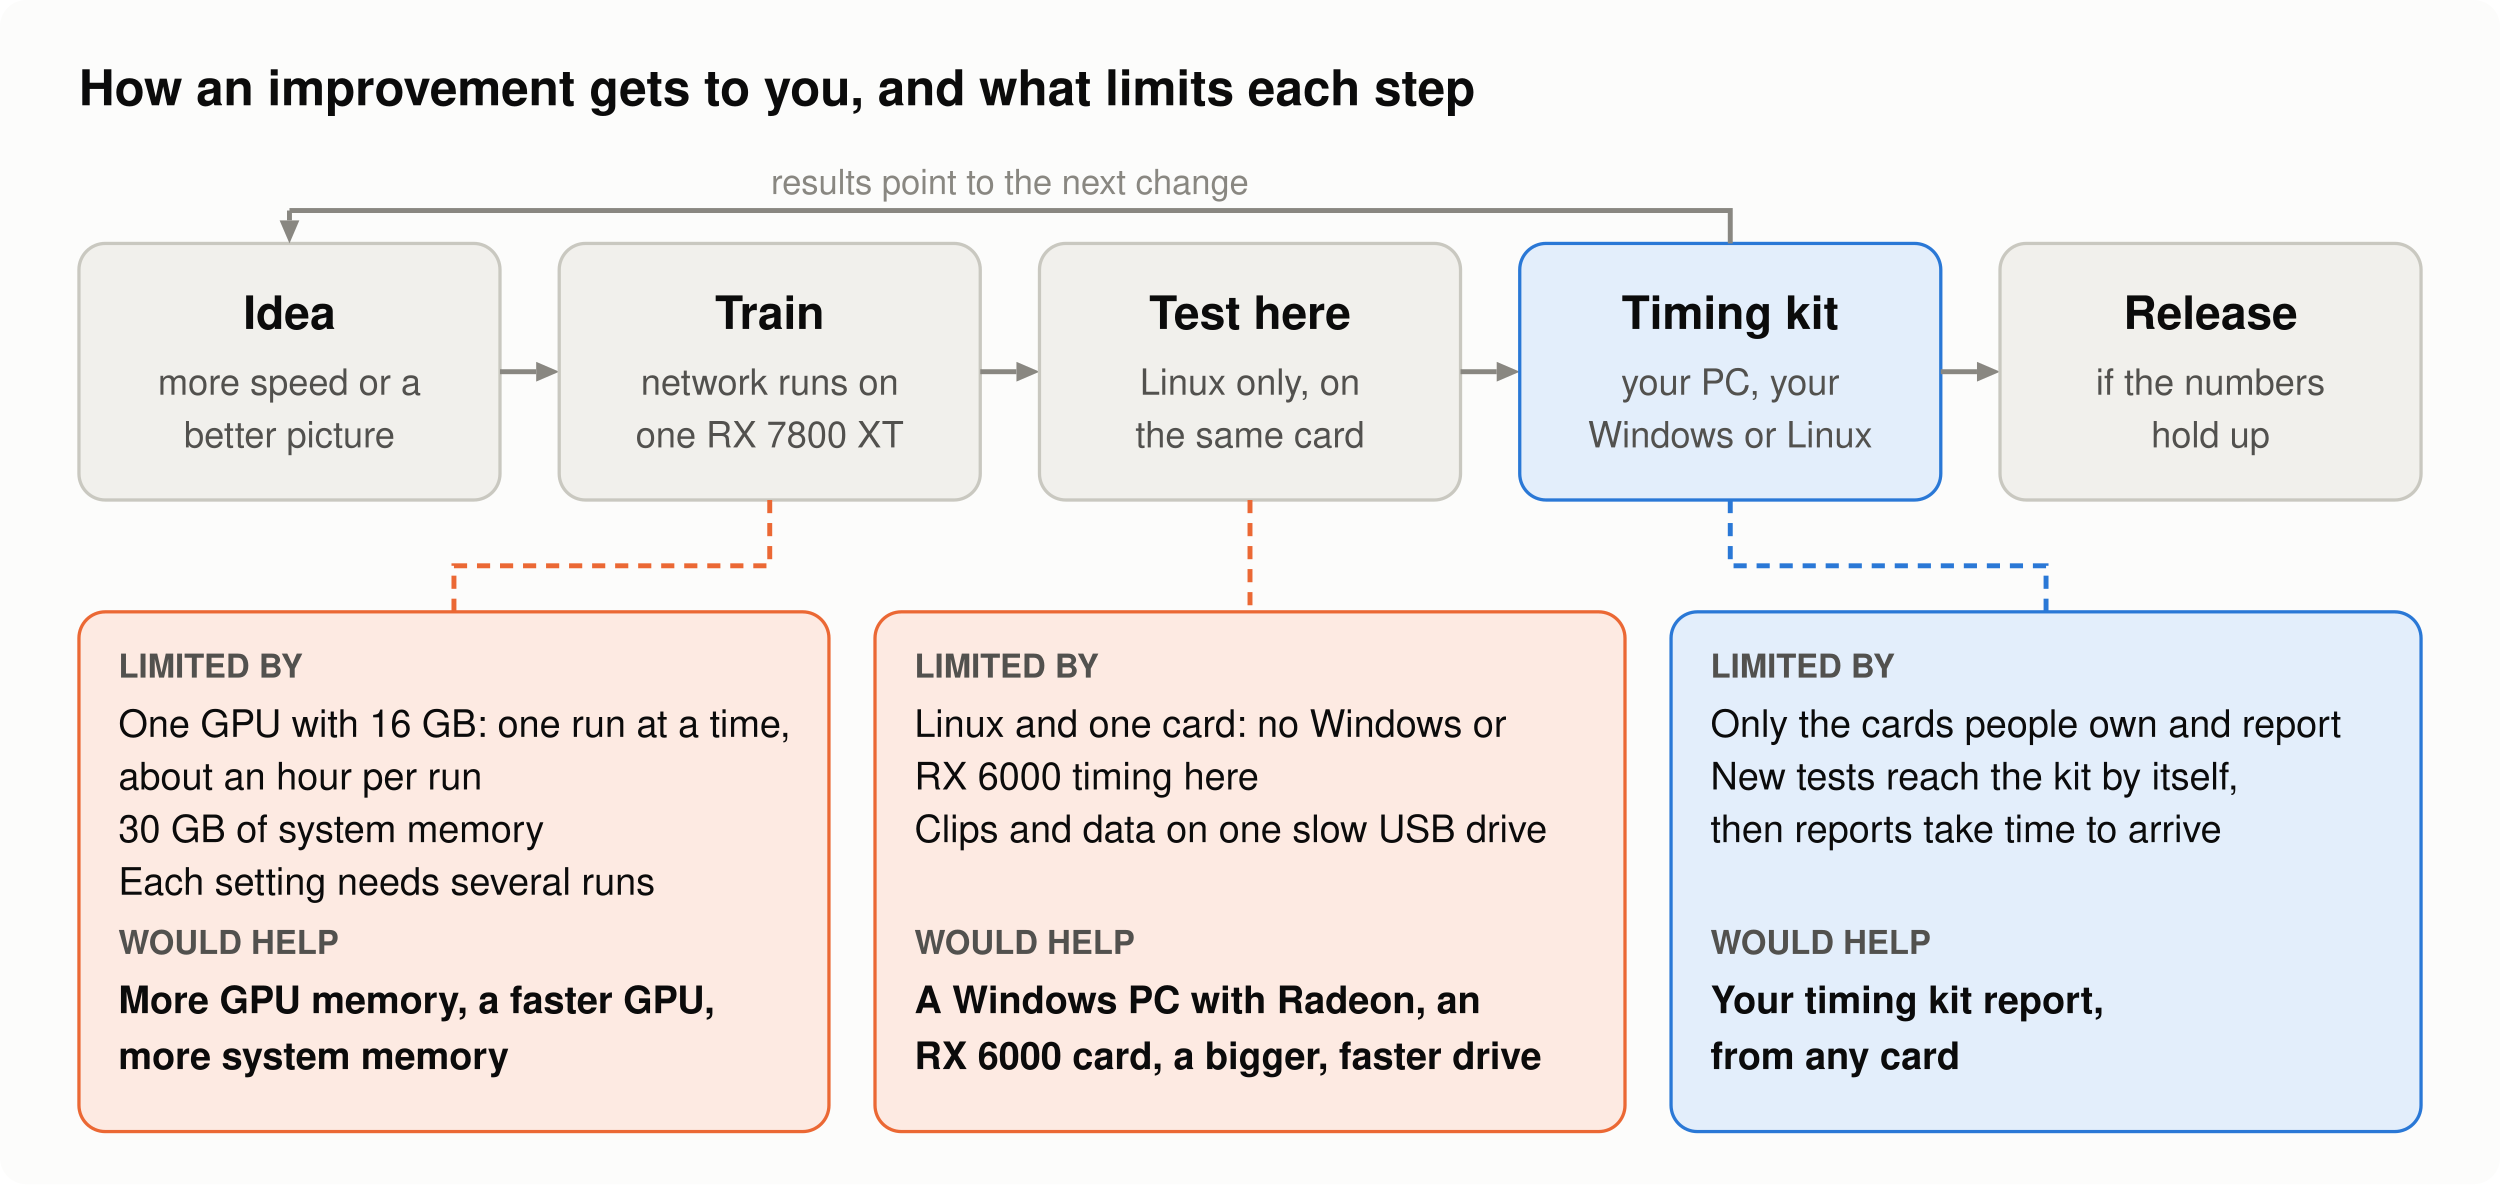
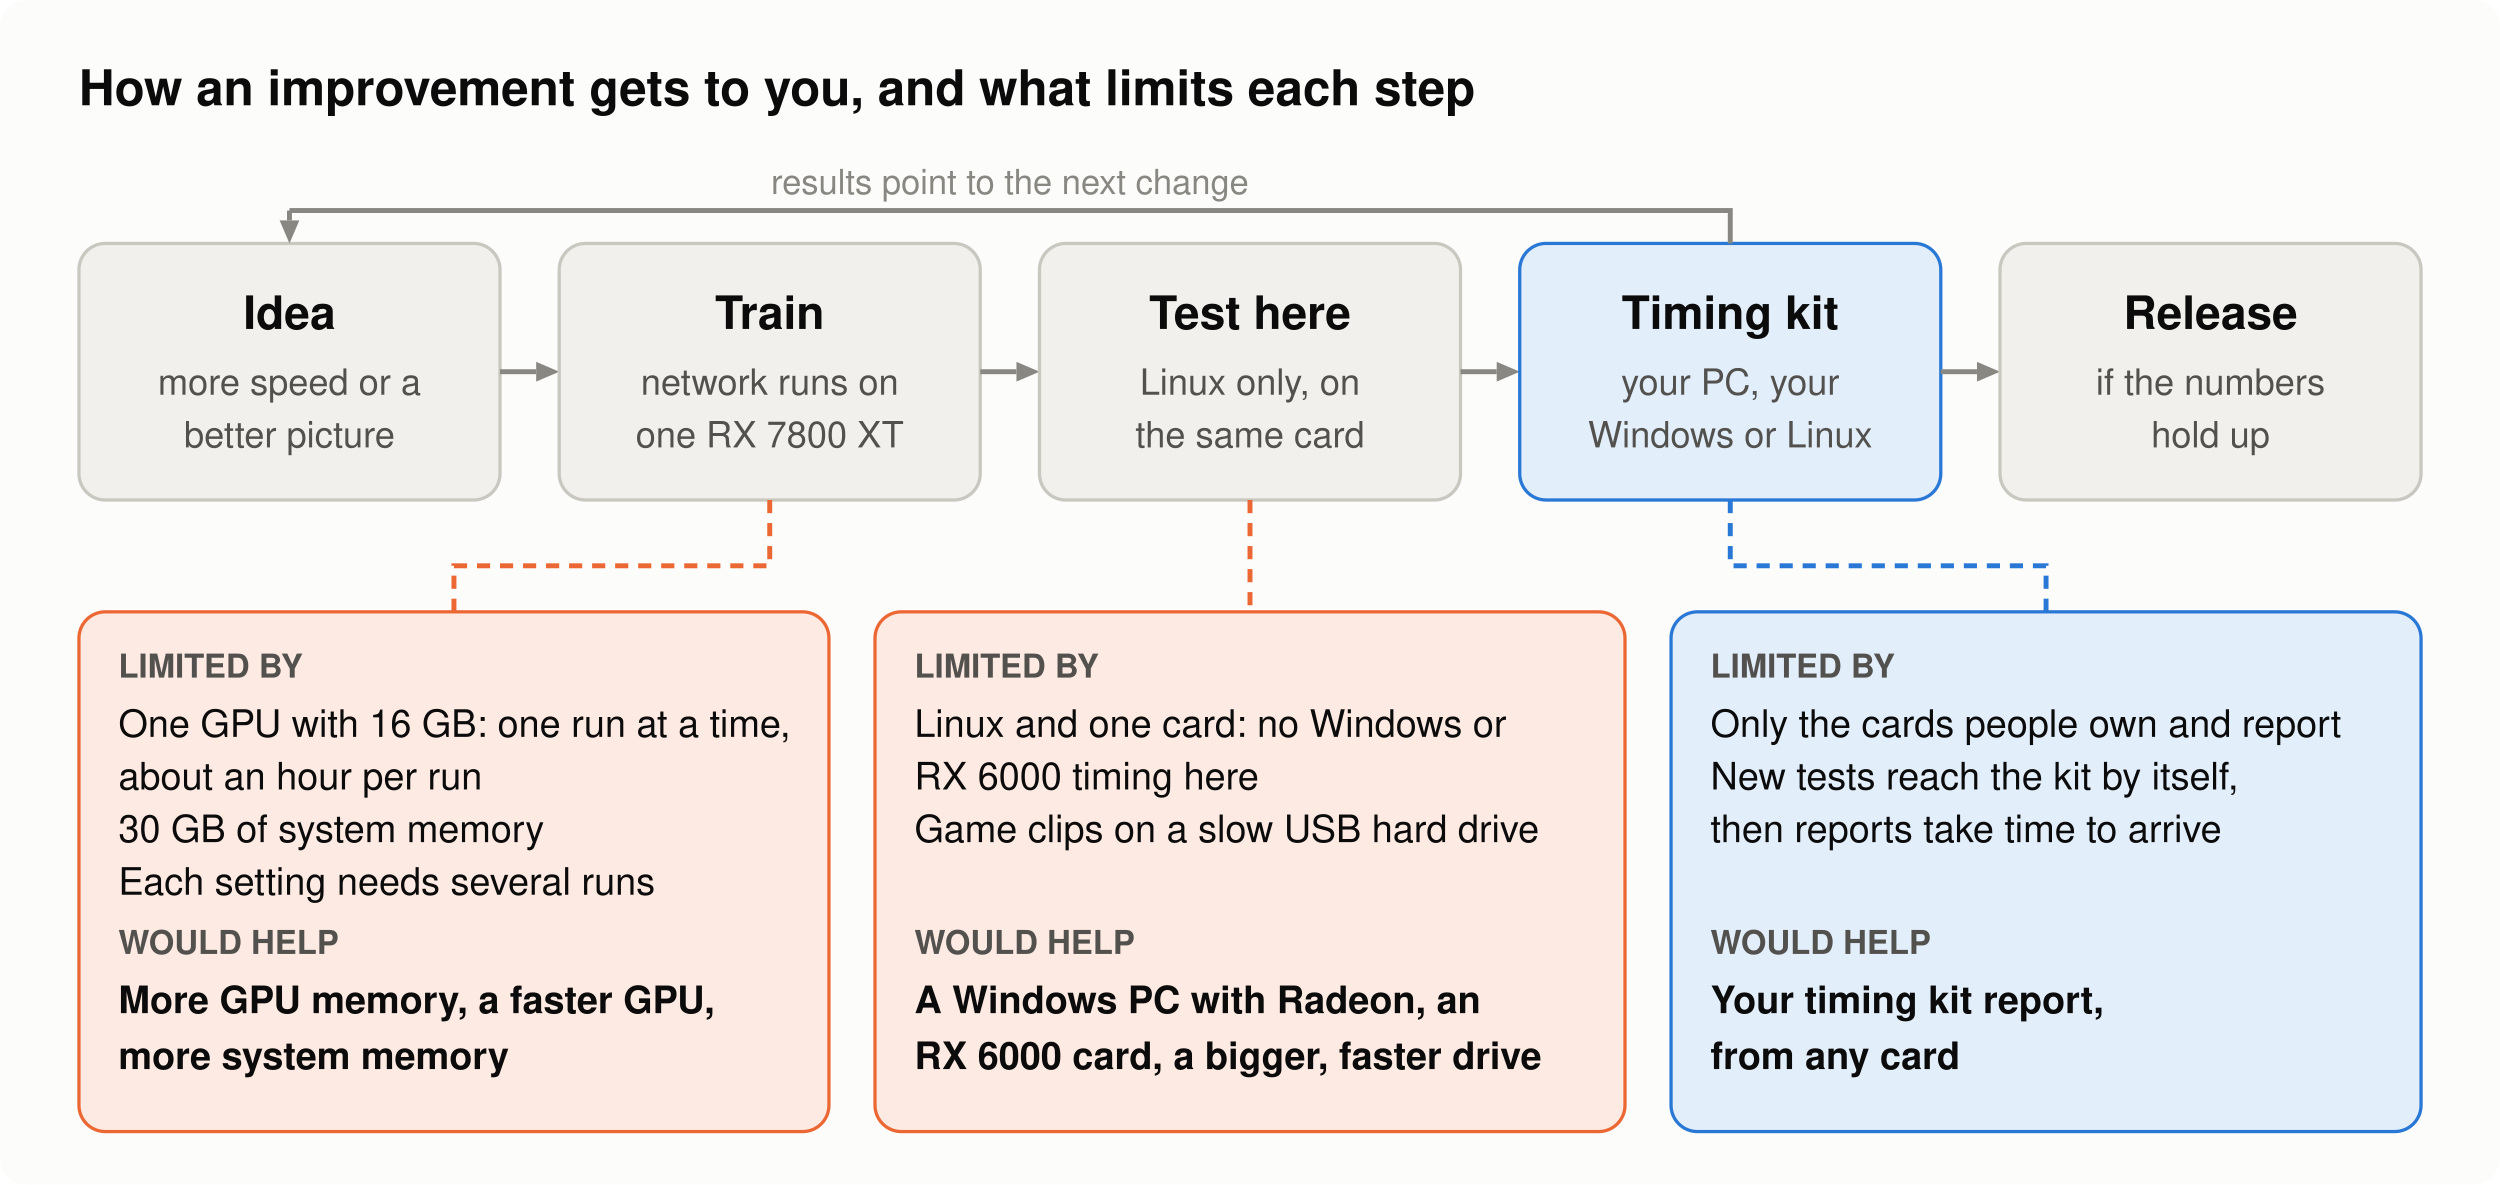
<svg xmlns="http://www.w3.org/2000/svg" width="760" height="360" viewBox="0 0 760 360" role="img" aria-label="The path of an improvement: idea, training on one RX 7800 XT, testing here on Linux, the timing kit on testers' PCs, release; kit results lead to the next change. Training is limited by one GPU with 16 GB, one run at a time at about an hour per run, 30 GB of system memory and several runs per setting; more GPU or system memory or a faster GPU would help. Testing here is limited to Linux and one card, with data on one slow USB drive; a Windows PC with Radeon, an RX 6000 card or a bigger, faster drive would help. The kit is limited to the cards people report, and reports take time to arrive after new tests reach the kit; your report helps.">
  <rect width="760" height="360" rx="8" fill="#fcfcfb" />
  <text x="24" y="32" font-family="-apple-system, 'Segoe UI', Helvetica, Arial, sans-serif" font-size="15" font-weight="600" text-anchor="start" fill="#0b0b0b">How an improvement gets to you, and what limits each step</text>
  <rect x="24" y="74" width="128" height="78" rx="8" fill="#f1f0ec" stroke="#c9c8c0" />
  <text x="88" y="100" font-family="-apple-system, 'Segoe UI', Helvetica, Arial, sans-serif" font-size="14" font-weight="600" text-anchor="middle" fill="#0b0b0b">Idea</text>
  <text x="88" y="120" font-family="-apple-system, 'Segoe UI', Helvetica, Arial, sans-serif" font-size="11" text-anchor="middle" fill="#52514e">more speed or a</text>
  <text x="88" y="136" font-family="-apple-system, 'Segoe UI', Helvetica, Arial, sans-serif" font-size="11" text-anchor="middle" fill="#52514e">better picture</text>
  <line x1="152" y1="113" x2="163" y2="113" stroke="#898781" stroke-width="1.5" />
  <polygon points="170,113 163,110 163,116" fill="#898781" />
  <rect x="170" y="74" width="128" height="78" rx="8" fill="#f1f0ec" stroke="#c9c8c0" />
  <text x="234" y="100" font-family="-apple-system, 'Segoe UI', Helvetica, Arial, sans-serif" font-size="14" font-weight="600" text-anchor="middle" fill="#0b0b0b">Train</text>
  <text x="234" y="120" font-family="-apple-system, 'Segoe UI', Helvetica, Arial, sans-serif" font-size="11" text-anchor="middle" fill="#52514e">network runs on</text>
  <text x="234" y="136" font-family="-apple-system, 'Segoe UI', Helvetica, Arial, sans-serif" font-size="11" text-anchor="middle" fill="#52514e">one RX 7800 XT</text>
  <line x1="298" y1="113" x2="309" y2="113" stroke="#898781" stroke-width="1.5" />
  <polygon points="316,113 309,110 309,116" fill="#898781" />
  <rect x="316" y="74" width="128" height="78" rx="8" fill="#f1f0ec" stroke="#c9c8c0" />
  <text x="380" y="100" font-family="-apple-system, 'Segoe UI', Helvetica, Arial, sans-serif" font-size="14" font-weight="600" text-anchor="middle" fill="#0b0b0b">Test here</text>
  <text x="380" y="120" font-family="-apple-system, 'Segoe UI', Helvetica, Arial, sans-serif" font-size="11" text-anchor="middle" fill="#52514e">Linux only, on</text>
  <text x="380" y="136" font-family="-apple-system, 'Segoe UI', Helvetica, Arial, sans-serif" font-size="11" text-anchor="middle" fill="#52514e">the same card</text>
  <line x1="444" y1="113" x2="455" y2="113" stroke="#898781" stroke-width="1.5" />
  <polygon points="462,113 455,110 455,116" fill="#898781" />
  <rect x="462" y="74" width="128" height="78" rx="8" fill="#e3eefb" stroke="#2a78d6" />
  <text x="526" y="100" font-family="-apple-system, 'Segoe UI', Helvetica, Arial, sans-serif" font-size="14" font-weight="600" text-anchor="middle" fill="#0b0b0b">Timing kit</text>
  <text x="526" y="120" font-family="-apple-system, 'Segoe UI', Helvetica, Arial, sans-serif" font-size="11" text-anchor="middle" fill="#52514e">your PC, your</text>
  <text x="526" y="136" font-family="-apple-system, 'Segoe UI', Helvetica, Arial, sans-serif" font-size="11" text-anchor="middle" fill="#52514e">Windows or Linux</text>
  <line x1="590" y1="113" x2="601" y2="113" stroke="#898781" stroke-width="1.5" />
  <polygon points="608,113 601,110 601,116" fill="#898781" />
  <rect x="608" y="74" width="128" height="78" rx="8" fill="#f1f0ec" stroke="#c9c8c0" />
  <text x="672" y="100" font-family="-apple-system, 'Segoe UI', Helvetica, Arial, sans-serif" font-size="14" font-weight="600" text-anchor="middle" fill="#0b0b0b">Release</text>
  <text x="672" y="120" font-family="-apple-system, 'Segoe UI', Helvetica, Arial, sans-serif" font-size="11" text-anchor="middle" fill="#52514e">if the numbers</text>
  <text x="672" y="136" font-family="-apple-system, 'Segoe UI', Helvetica, Arial, sans-serif" font-size="11" text-anchor="middle" fill="#52514e">hold up</text>
  <polyline points="526,74 526,64 88,64" fill="none" stroke="#898781" stroke-width="1.5" />
  <line x1="88" y1="64" x2="88" y2="67" stroke="#898781" stroke-width="1.5" />
  <polygon points="88,74 85,67 91,67" fill="#898781" />
  <text x="307" y="59" font-family="-apple-system, 'Segoe UI', Helvetica, Arial, sans-serif" font-size="10.5" text-anchor="middle" fill="#898781">results point to the next change</text>
  <polyline points="234,152 234,172 138,172 138,186" fill="none" stroke="#eb6834" stroke-width="1.5" stroke-dasharray="4 3" />
  <rect x="24" y="186" width="228" height="158" rx="8" fill="#fdeae2" stroke="#eb6834" />
  <text x="36" y="206" font-family="-apple-system, 'Segoe UI', Helvetica, Arial, sans-serif" font-size="10" font-weight="600" text-anchor="start" fill="#52514e">LIMITED BY</text>
  <text x="36" y="224" font-family="-apple-system, 'Segoe UI', Helvetica, Arial, sans-serif" font-size="11.5" text-anchor="start" fill="#0b0b0b">One GPU with 16 GB: one run at a time,</text>
  <text x="36" y="240" font-family="-apple-system, 'Segoe UI', Helvetica, Arial, sans-serif" font-size="11.5" text-anchor="start" fill="#0b0b0b">about an hour per run</text>
  <text x="36" y="256" font-family="-apple-system, 'Segoe UI', Helvetica, Arial, sans-serif" font-size="11.5" text-anchor="start" fill="#0b0b0b">30 GB of system memory</text>
  <text x="36" y="272" font-family="-apple-system, 'Segoe UI', Helvetica, Arial, sans-serif" font-size="11.5" text-anchor="start" fill="#0b0b0b">Each setting needs several runs</text>
  <text x="36" y="290" font-family="-apple-system, 'Segoe UI', Helvetica, Arial, sans-serif" font-size="10" font-weight="600" text-anchor="start" fill="#52514e">WOULD HELP</text>
  <text x="36" y="308" font-family="-apple-system, 'Segoe UI', Helvetica, Arial, sans-serif" font-size="11.5" font-weight="600" text-anchor="start" fill="#0b0b0b">More GPU memory, a faster GPU,</text>
  <text x="36" y="325" font-family="-apple-system, 'Segoe UI', Helvetica, Arial, sans-serif" font-size="11.5" font-weight="600" text-anchor="start" fill="#0b0b0b">more system memory</text>
  <polyline points="380,152 380,172 380,172 380,186" fill="none" stroke="#eb6834" stroke-width="1.5" stroke-dasharray="4 3" />
  <rect x="266" y="186" width="228" height="158" rx="8" fill="#fdeae2" stroke="#eb6834" />
  <text x="278" y="206" font-family="-apple-system, 'Segoe UI', Helvetica, Arial, sans-serif" font-size="10" font-weight="600" text-anchor="start" fill="#52514e">LIMITED BY</text>
  <text x="278" y="224" font-family="-apple-system, 'Segoe UI', Helvetica, Arial, sans-serif" font-size="11.5" text-anchor="start" fill="#0b0b0b">Linux and one card: no Windows or</text>
  <text x="278" y="240" font-family="-apple-system, 'Segoe UI', Helvetica, Arial, sans-serif" font-size="11.5" text-anchor="start" fill="#0b0b0b">RX 6000 timing here</text>
-   <text x="278" y="256" font-family="-apple-system, 'Segoe UI', Helvetica, Arial, sans-serif" font-size="11.5" text-anchor="start" fill="#0b0b0b">Clips and data on one slow USB drive</text>
+   <text x="278" y="256" font-family="-apple-system, 'Segoe UI', Helvetica, Arial, sans-serif" font-size="11.5" text-anchor="start" fill="#0b0b0b">Game clips on a slow USB hard drive</text>
  <text x="278" y="290" font-family="-apple-system, 'Segoe UI', Helvetica, Arial, sans-serif" font-size="10" font-weight="600" text-anchor="start" fill="#52514e">WOULD HELP</text>
  <text x="278" y="308" font-family="-apple-system, 'Segoe UI', Helvetica, Arial, sans-serif" font-size="11.5" font-weight="600" text-anchor="start" fill="#0b0b0b">A Windows PC with Radeon, an</text>
  <text x="278" y="325" font-family="-apple-system, 'Segoe UI', Helvetica, Arial, sans-serif" font-size="11.5" font-weight="600" text-anchor="start" fill="#0b0b0b">RX 6000 card, a bigger, faster drive</text>
  <polyline points="526,152 526,172 622,172 622,186" fill="none" stroke="#2a78d6" stroke-width="1.5" stroke-dasharray="4 3" />
  <rect x="508" y="186" width="228" height="158" rx="8" fill="#e3eefb" stroke="#2a78d6" />
  <text x="520" y="206" font-family="-apple-system, 'Segoe UI', Helvetica, Arial, sans-serif" font-size="10" font-weight="600" text-anchor="start" fill="#52514e">LIMITED BY</text>
  <text x="520" y="224" font-family="-apple-system, 'Segoe UI', Helvetica, Arial, sans-serif" font-size="11.5" text-anchor="start" fill="#0b0b0b">Only the cards people own and report</text>
  <text x="520" y="240" font-family="-apple-system, 'Segoe UI', Helvetica, Arial, sans-serif" font-size="11.5" text-anchor="start" fill="#0b0b0b">New tests reach the kit by itself,</text>
  <text x="520" y="256" font-family="-apple-system, 'Segoe UI', Helvetica, Arial, sans-serif" font-size="11.5" text-anchor="start" fill="#0b0b0b">then reports take time to arrive</text>
  <text x="520" y="290" font-family="-apple-system, 'Segoe UI', Helvetica, Arial, sans-serif" font-size="10" font-weight="600" text-anchor="start" fill="#52514e">WOULD HELP</text>
  <text x="520" y="308" font-family="-apple-system, 'Segoe UI', Helvetica, Arial, sans-serif" font-size="11.5" font-weight="600" text-anchor="start" fill="#0b0b0b">Your timing kit report,</text>
  <text x="520" y="325" font-family="-apple-system, 'Segoe UI', Helvetica, Arial, sans-serif" font-size="11.5" font-weight="600" text-anchor="start" fill="#0b0b0b">from any card</text>
</svg>
